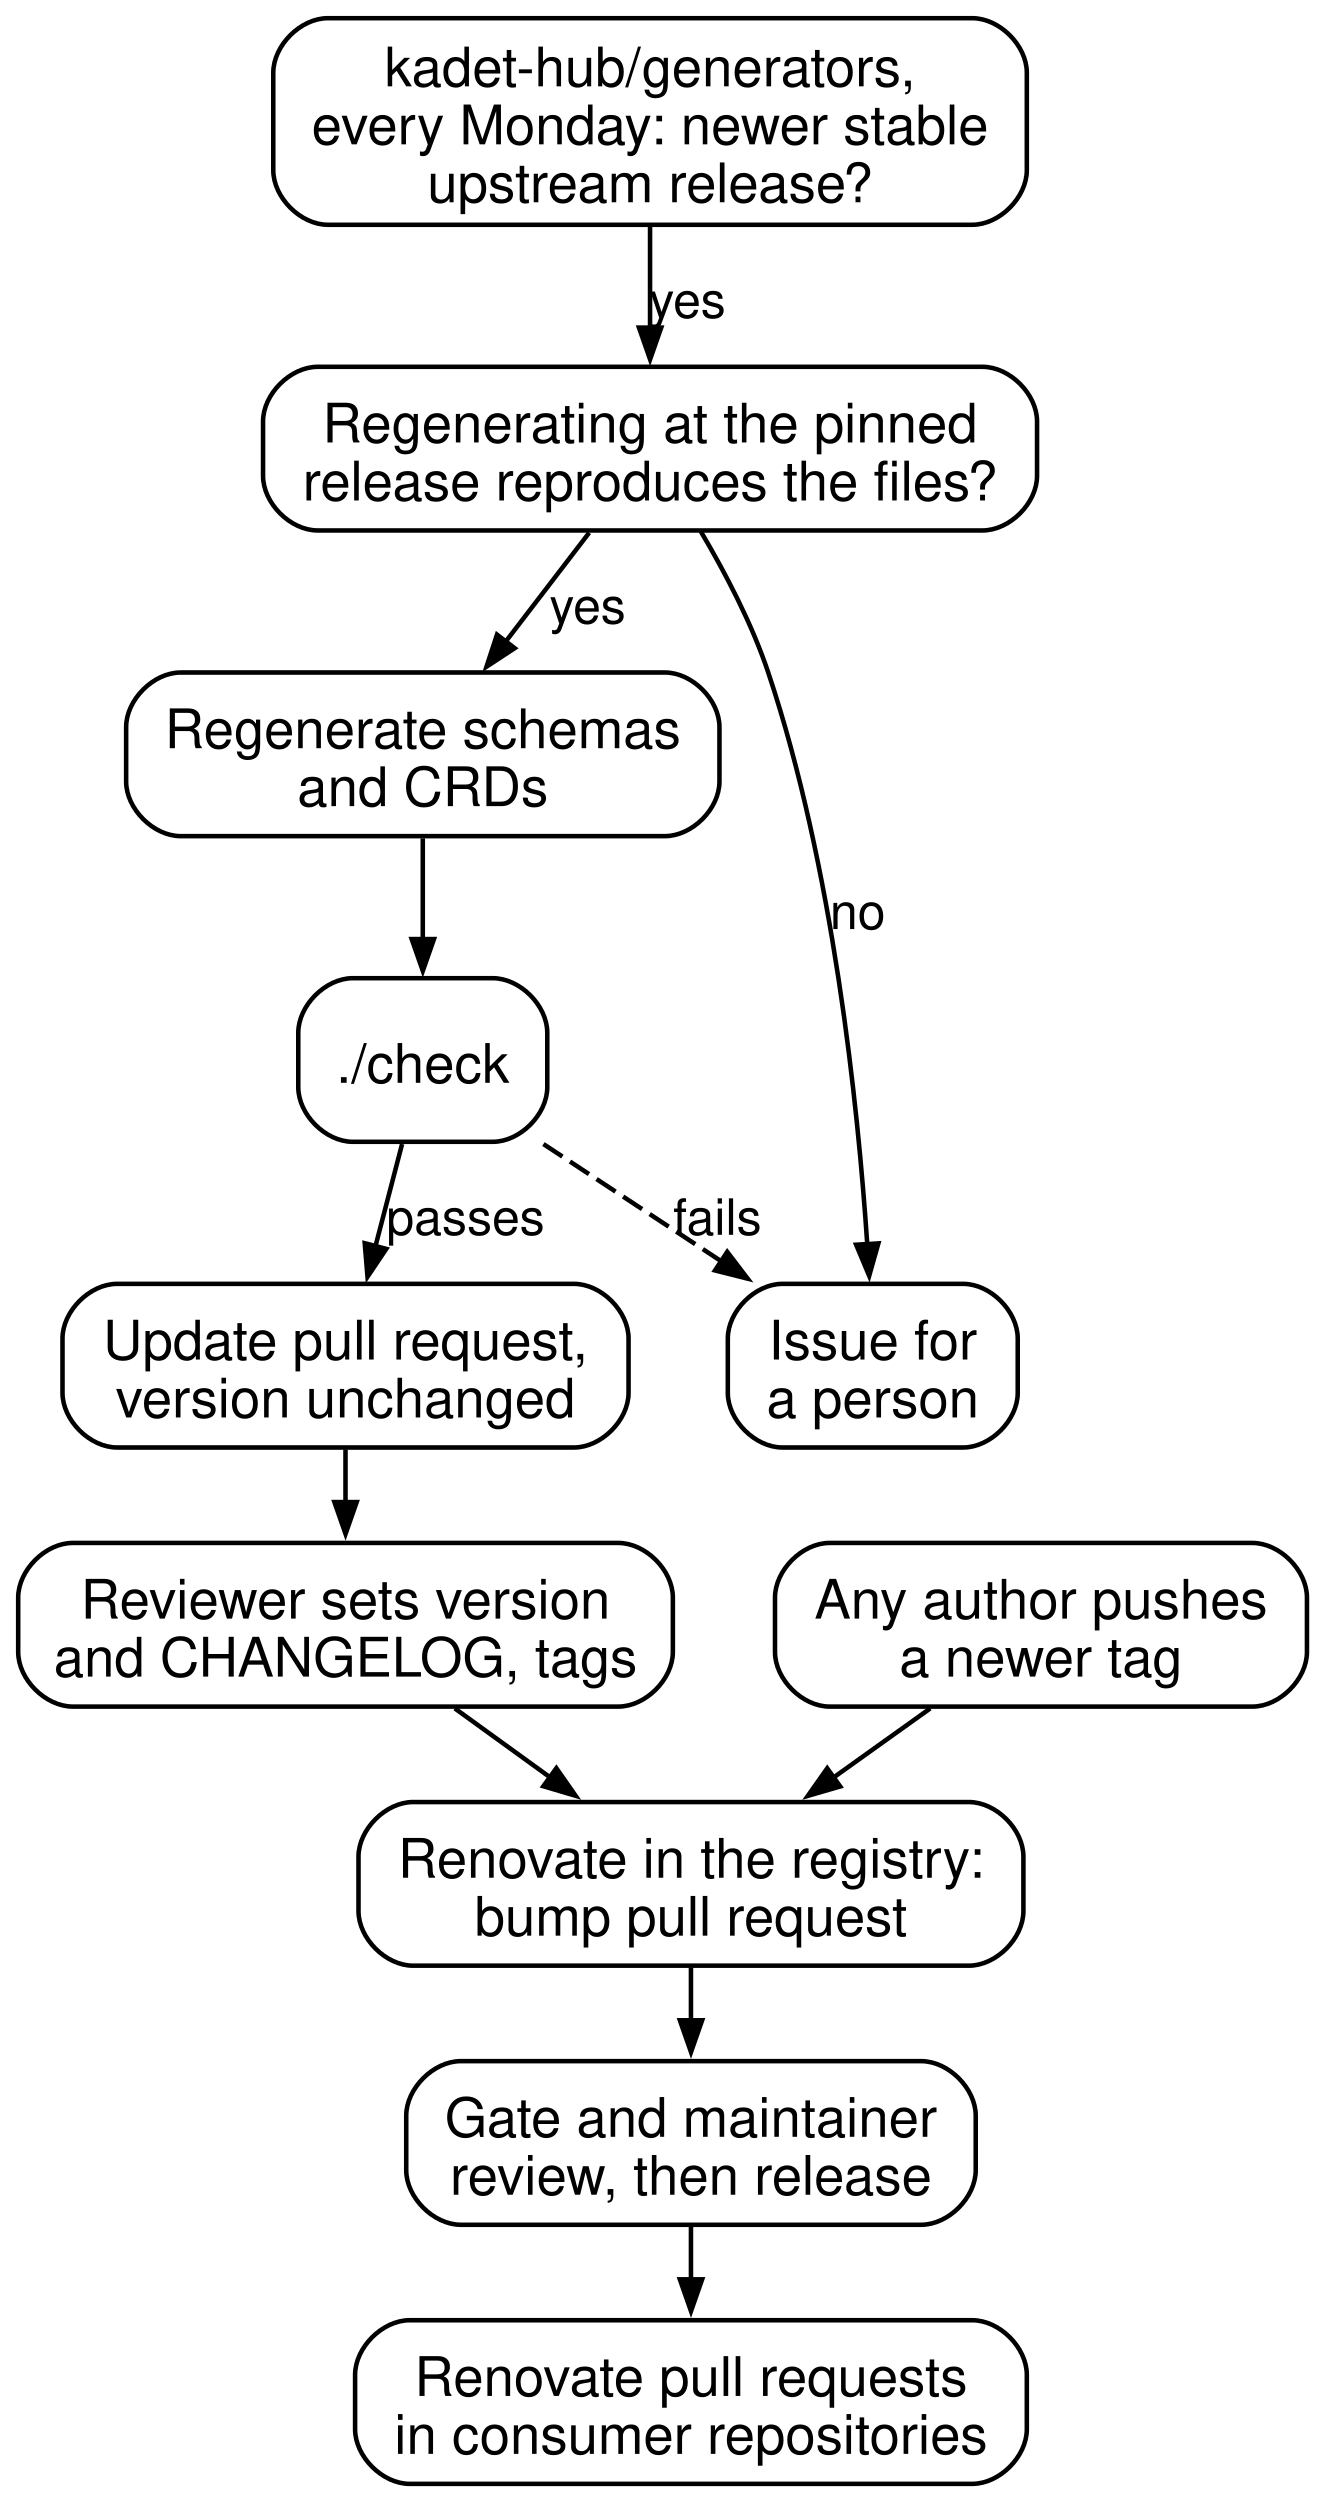
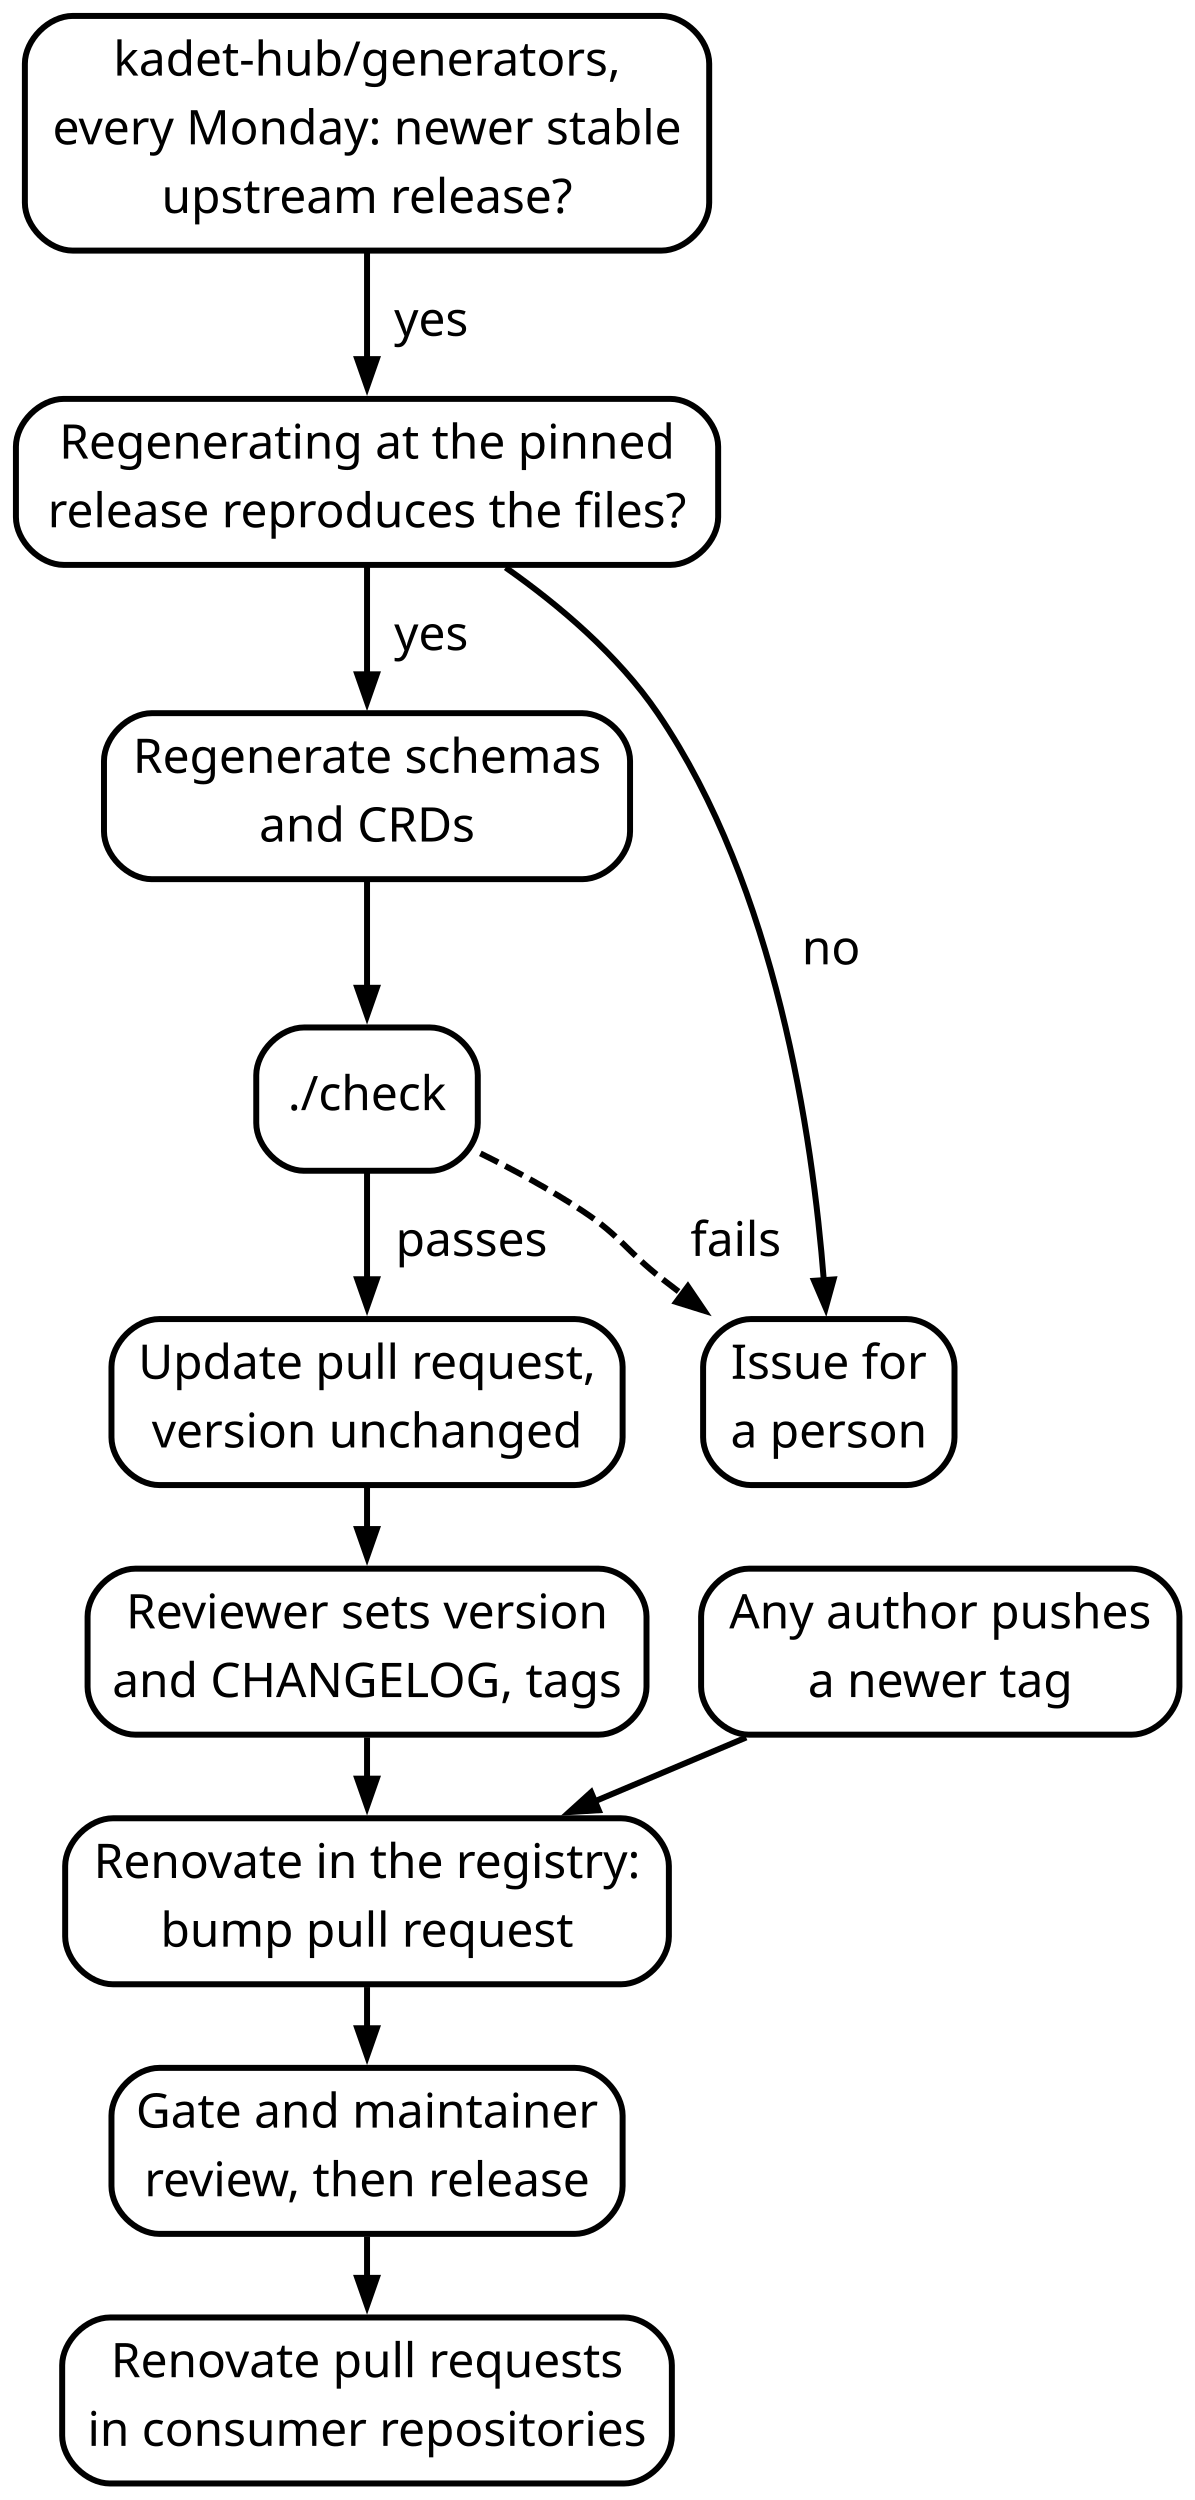
- <svg xmlns="http://www.w3.org/2000/svg" width="292pt" height="550pt" viewBox="0.00 0.00 292.00 550.00">
-   <g id="graph0" class="graph" transform="scale(1 1) rotate(0) translate(4 546.45)">
+ <svg xmlns="http://www.w3.org/2000/svg" width="300pt" height="628pt" viewBox="0.00 0.00 300.00 628.00">
+   <g id="graph0" class="graph" transform="scale(1 1) rotate(0) translate(4 623.85)">
    <g id="node1" class="node">
-       <path fill="none" stroke="black" d="M209.9,-542.45C209.9,-542.45 68.12,-542.45 68.12,-542.45 62.12,-542.45 56.12,-536.45 56.12,-530.45 56.12,-530.45 56.12,-509 56.12,-509 56.12,-503 62.12,-497 68.12,-497 68.12,-497 209.9,-497 209.9,-497 215.9,-497 221.9,-503 221.9,-509 221.9,-509 221.9,-530.45 221.9,-530.45 221.9,-536.45 215.9,-542.45 209.9,-542.45" />
-       <text xml:space="preserve" text-anchor="middle" x="139.01" y="-527.45" font-family="Helvetica,Arial,sans-serif" font-size="12.00">kadet-hub/generators,</text>
-       <text xml:space="preserve" text-anchor="middle" x="139.01" y="-514.7" font-family="Helvetica,Arial,sans-serif" font-size="12.00">every Monday: newer stable</text>
-       <text xml:space="preserve" text-anchor="middle" x="139.01" y="-501.95" font-family="Helvetica,Arial,sans-serif" font-size="12.00">upstream release?</text>
+       <path fill="none" stroke="black" stroke-width="1.5" d="M162.15,-619.85C162.15,-619.85 14.25,-619.85 14.25,-619.85 8.25,-619.85 2.25,-613.85 2.25,-607.85 2.25,-607.85 2.25,-572.9 2.25,-572.9 2.25,-566.9 8.25,-560.9 14.25,-560.9 14.25,-560.9 162.15,-560.9 162.15,-560.9 168.15,-560.9 174.15,-566.9 174.15,-572.9 174.15,-572.9 174.15,-607.85 174.15,-607.85 174.15,-613.85 168.15,-619.85 162.15,-619.85" />
+       <text xml:space="preserve" text-anchor="middle" x="88.2" y="-604.85" font-family="Manrope Medium" font-size="12.00">kadet-hub/generators,</text>
+       <text xml:space="preserve" text-anchor="middle" x="88.2" y="-587.6" font-family="Manrope Medium" font-size="12.00">every Monday: newer stable</text>
+       <text xml:space="preserve" text-anchor="middle" x="88.2" y="-570.35" font-family="Manrope Medium" font-size="12.00">upstream release?</text>
    </g>
    <g id="node2" class="node">
-       <path fill="none" stroke="black" d="M212.15,-465.75C212.15,-465.75 65.88,-465.75 65.88,-465.75 59.88,-465.75 53.87,-459.75 53.87,-453.75 53.87,-453.75 53.87,-441.75 53.87,-441.75 53.87,-435.75 59.87,-429.75 65.87,-429.75 65.87,-429.75 212.15,-429.75 212.15,-429.75 218.15,-429.75 224.15,-435.75 224.15,-441.75 224.15,-441.75 224.15,-453.75 224.15,-453.75 224.15,-459.75 218.15,-465.75 212.15,-465.75" />
-       <text xml:space="preserve" text-anchor="middle" x="139.01" y="-449.1" font-family="Helvetica,Arial,sans-serif" font-size="12.00">Regenerating at the pinned</text>
-       <text xml:space="preserve" text-anchor="middle" x="139.01" y="-436.35" font-family="Helvetica,Arial,sans-serif" font-size="12.00">release reproduces the files?</text>
+       <path fill="none" stroke="black" stroke-width="1.5" d="M164.4,-523.65C164.4,-523.65 12,-523.65 12,-523.65 6,-523.65 0,-517.65 0,-511.65 0,-511.65 0,-493.95 0,-493.95 0,-487.95 6,-481.95 12,-481.95 12,-481.95 164.4,-481.95 164.4,-481.95 170.4,-481.95 176.4,-487.95 176.4,-493.95 176.4,-493.95 176.4,-511.65 176.4,-511.65 176.4,-517.65 170.4,-523.65 164.4,-523.65" />
+       <text xml:space="preserve" text-anchor="middle" x="88.2" y="-508.65" font-family="Manrope Medium" font-size="12.00">Regenerating at the pinned</text>
+       <text xml:space="preserve" text-anchor="middle" x="88.2" y="-491.4" font-family="Manrope Medium" font-size="12.00">release reproduces the files?</text>
    </g>
    <g id="edge1" class="edge">
-       <path fill="none" stroke="black" d="M139.01,-496.58C139.01,-489.45 139.01,-481.48 139.01,-474.13" />
-       <polygon fill="black" stroke="black" points="141.47,-474.38 139.02,-467.38 136.57,-474.38 141.47,-474.38" />
-       <text xml:space="preserve" text-anchor="middle" x="147.26" y="-476.55" font-family="Helvetica,Arial,sans-serif" font-size="11.00">yes</text>
+       <path fill="none" stroke="black" stroke-width="1.5" d="M88.2,-560.4C88.2,-551.71 88.2,-542.17 88.2,-533.44" />
+       <polygon fill="black" stroke="black" stroke-width="1.5" points="90.65,-533.64 88.2,-526.64 85.75,-533.64 90.65,-533.64" />
+       <text xml:space="preserve" text-anchor="middle" x="104.32" y="-539.5" font-family="Manrope Medium" font-size="12.00">   yes   </text>
    </g>
    <g id="node3" class="node">
-       <path fill="none" stroke="black" d="M142.28,-398.5C142.28,-398.5 35.75,-398.5 35.75,-398.5 29.75,-398.5 23.75,-392.5 23.75,-386.5 23.75,-386.5 23.75,-374.5 23.75,-374.5 23.75,-368.5 29.75,-362.5 35.75,-362.5 35.75,-362.5 142.28,-362.5 142.28,-362.5 148.28,-362.5 154.28,-368.5 154.28,-374.5 154.28,-374.5 154.28,-386.5 154.28,-386.5 154.28,-392.5 148.28,-398.5 142.28,-398.5" />
-       <text xml:space="preserve" text-anchor="middle" x="89.01" y="-381.85" font-family="Helvetica,Arial,sans-serif" font-size="12.00">Regenerate schemas</text>
-       <text xml:space="preserve" text-anchor="middle" x="89.01" y="-369.1" font-family="Helvetica,Arial,sans-serif" font-size="12.00">and CRDs</text>
+       <path fill="none" stroke="black" stroke-width="1.5" d="M142.27,-444.7C142.27,-444.7 34.12,-444.7 34.12,-444.7 28.12,-444.7 22.12,-438.7 22.12,-432.7 22.12,-432.7 22.12,-415 22.12,-415 22.12,-409 28.12,-403 34.12,-403 34.12,-403 142.27,-403 142.27,-403 148.27,-403 154.27,-409 154.27,-415 154.27,-415 154.27,-432.7 154.27,-432.7 154.27,-438.7 148.27,-444.7 142.27,-444.7" />
+       <text xml:space="preserve" text-anchor="middle" x="88.2" y="-429.7" font-family="Manrope Medium" font-size="12.00">Regenerate schemas</text>
+       <text xml:space="preserve" text-anchor="middle" x="88.2" y="-412.45" font-family="Manrope Medium" font-size="12.00">and CRDs</text>
    </g>
    <g id="edge2" class="edge">
-       <path fill="none" stroke="black" d="M125.62,-429.26C119.92,-421.83 113.19,-413.05 107.07,-405.06" />
-       <polygon fill="black" stroke="black" points="109.23,-403.85 103.03,-399.78 105.34,-406.83 109.23,-403.85" />
-       <text xml:space="preserve" text-anchor="middle" x="125.26" y="-409.3" font-family="Helvetica,Arial,sans-serif" font-size="11.00">yes</text>
+       <path fill="none" stroke="black" stroke-width="1.5" d="M88.2,-481.58C88.2,-473.25 88.2,-463.44 88.2,-454.34" />
+       <polygon fill="black" stroke="black" stroke-width="1.5" points="90.65,-454.47 88.2,-447.47 85.75,-454.47 90.65,-454.47" />
+       <text xml:space="preserve" text-anchor="middle" x="104.32" y="-460.55" font-family="Manrope Medium" font-size="12.00">   yes   </text>
    </g>
    <g id="node6" class="node">
-       <path fill="none" stroke="black" d="M207.9,-264C207.9,-264 168.12,-264 168.12,-264 162.12,-264 156.12,-258 156.12,-252 156.12,-252 156.12,-240 156.12,-240 156.12,-234 162.12,-228 168.12,-228 168.12,-228 207.9,-228 207.9,-228 213.9,-228 219.9,-234 219.9,-240 219.9,-240 219.9,-252 219.9,-252 219.9,-258 213.9,-264 207.9,-264" />
-       <text xml:space="preserve" text-anchor="middle" x="188.01" y="-247.35" font-family="Helvetica,Arial,sans-serif" font-size="12.00">Issue for</text>
-       <text xml:space="preserve" text-anchor="middle" x="188.01" y="-234.6" font-family="Helvetica,Arial,sans-serif" font-size="12.00">a person</text>
+       <path fill="none" stroke="black" stroke-width="1.5" d="M223.77,-292.5C223.77,-292.5 184.62,-292.5 184.62,-292.5 178.62,-292.5 172.62,-286.5 172.62,-280.5 172.62,-280.5 172.62,-262.8 172.62,-262.8 172.62,-256.8 178.62,-250.8 184.62,-250.8 184.62,-250.8 223.77,-250.8 223.77,-250.8 229.77,-250.8 235.77,-256.8 235.77,-262.8 235.77,-262.8 235.77,-280.5 235.77,-280.5 235.77,-286.5 229.77,-292.5 223.77,-292.5" />
+       <text xml:space="preserve" text-anchor="middle" x="204.2" y="-277.5" font-family="Manrope Medium" font-size="12.00">Issue for</text>
+       <text xml:space="preserve" text-anchor="middle" x="204.2" y="-260.25" font-family="Manrope Medium" font-size="12.00">a person</text>
    </g>
    <g id="edge3" class="edge">
-       <path fill="none" stroke="black" d="M150.17,-429.54C155.46,-420.61 161.4,-409.33 165.01,-398.5 179.29,-355.78 184.74,-303.31 186.8,-272.67" />
-       <polygon fill="black" stroke="black" points="189.24,-272.91 187.22,-265.77 184.35,-272.61 189.24,-272.91" />
-       <text xml:space="preserve" text-anchor="middle" x="184.7" y="-342.05" font-family="Helvetica,Arial,sans-serif" font-size="11.00">no</text>
+       <path fill="none" stroke="black" stroke-width="1.5" d="M123.01,-481.28C136.64,-471.7 151.33,-459.2 161.2,-444.7 190.93,-401 200.12,-338.55 202.95,-302.14" />
+       <polygon fill="black" stroke="black" stroke-width="1.5" points="205.39,-302.45 203.42,-295.3 200.5,-302.12 205.39,-302.45" />
+       <text xml:space="preserve" text-anchor="middle" x="204.77" y="-381.6" font-family="Manrope Medium" font-size="12.00">   no   </text>
    </g>
    <g id="node4" class="node">
-       <path fill="none" stroke="black" d="M104.4,-331.25C104.4,-331.25 73.62,-331.25 73.62,-331.25 67.62,-331.25 61.62,-325.25 61.62,-319.25 61.62,-319.25 61.62,-307.25 61.62,-307.25 61.62,-301.25 67.62,-295.25 73.62,-295.25 73.62,-295.25 104.4,-295.25 104.4,-295.25 110.4,-295.25 116.4,-301.25 116.4,-307.25 116.4,-307.25 116.4,-319.25 116.4,-319.25 116.4,-325.25 110.4,-331.25 104.4,-331.25" />
-       <text xml:space="preserve" text-anchor="middle" x="89.01" y="-308.23" font-family="Helvetica,Arial,sans-serif" font-size="12.00">./check</text>
+       <path fill="none" stroke="black" stroke-width="1.5" d="M104.02,-365.75C104.02,-365.75 72.37,-365.75 72.37,-365.75 66.37,-365.75 60.37,-359.75 60.37,-353.75 60.37,-353.75 60.37,-341.75 60.37,-341.75 60.37,-335.75 66.37,-329.75 72.37,-329.75 72.37,-329.75 104.02,-329.75 104.02,-329.75 110.02,-329.75 116.02,-335.75 116.02,-341.75 116.02,-341.75 116.02,-353.75 116.02,-353.75 116.02,-359.75 110.02,-365.75 104.02,-365.75" />
+       <text xml:space="preserve" text-anchor="middle" x="88.2" y="-344.98" font-family="Manrope Medium" font-size="12.00">./check</text>
    </g>
    <g id="edge4" class="edge">
-       <path fill="none" stroke="black" d="M89.01,-362.01C89.01,-355.18 89.01,-347.2 89.01,-339.74" />
-       <polygon fill="black" stroke="black" points="91.47,-339.85 89.02,-332.85 86.57,-339.85 91.47,-339.85" />
+       <path fill="none" stroke="black" stroke-width="1.5" d="M88.2,-402.6C88.2,-394.29 88.2,-384.56 88.2,-375.66" />
+       <polygon fill="black" stroke="black" stroke-width="1.5" points="90.65,-375.72 88.2,-368.72 85.75,-375.72 90.65,-375.72" />
    </g>
    <g id="node5" class="node">
-       <path fill="none" stroke="black" d="M122.28,-264C122.28,-264 21.75,-264 21.75,-264 15.75,-264 9.75,-258 9.75,-252 9.75,-252 9.75,-240 9.75,-240 9.75,-234 15.75,-228 21.75,-228 21.75,-228 122.28,-228 122.28,-228 128.28,-228 134.28,-234 134.28,-240 134.28,-240 134.28,-252 134.28,-252 134.28,-258 128.28,-264 122.28,-264" />
-       <text xml:space="preserve" text-anchor="middle" x="72.01" y="-247.35" font-family="Helvetica,Arial,sans-serif" font-size="12.00">Update pull request,</text>
-       <text xml:space="preserve" text-anchor="middle" x="72.01" y="-234.6" font-family="Helvetica,Arial,sans-serif" font-size="12.00">version unchanged</text>
+       <path fill="none" stroke="black" stroke-width="1.5" d="M140.4,-292.5C140.4,-292.5 36,-292.5 36,-292.5 30,-292.5 24,-286.5 24,-280.5 24,-280.5 24,-262.8 24,-262.8 24,-256.8 30,-250.8 36,-250.8 36,-250.8 140.4,-250.8 140.4,-250.8 146.4,-250.8 152.4,-256.8 152.4,-262.8 152.4,-262.8 152.4,-280.5 152.4,-280.5 152.4,-286.5 146.4,-292.5 140.4,-292.5" />
+       <text xml:space="preserve" text-anchor="middle" x="88.2" y="-277.5" font-family="Manrope Medium" font-size="12.00">Update pull request,</text>
+       <text xml:space="preserve" text-anchor="middle" x="88.2" y="-260.25" font-family="Manrope Medium" font-size="12.00">version unchanged</text>
    </g>
    <g id="edge5" class="edge">
-       <path fill="none" stroke="black" d="M84.46,-294.76C82.64,-287.78 80.51,-279.6 78.53,-272.01" />
-       <polygon fill="black" stroke="black" points="80.98,-271.7 76.85,-265.55 76.24,-272.94 80.98,-271.7" />
-       <text xml:space="preserve" text-anchor="middle" x="98.41" y="-274.8" font-family="Helvetica,Arial,sans-serif" font-size="11.00">passes</text>
+       <path fill="none" stroke="black" stroke-width="1.5" d="M88.2,-329.19C88.2,-321.18 88.2,-311.48 88.2,-302.39" />
+       <polygon fill="black" stroke="black" stroke-width="1.5" points="90.65,-302.51 88.2,-295.51 85.75,-302.51 90.65,-302.51" />
+       <text xml:space="preserve" text-anchor="middle" x="114.45" y="-308.35" font-family="Manrope Medium" font-size="12.00">   passes   </text>
    </g>
    <g id="edge6" class="edge fail">
-       <path fill="none" stroke="black" stroke-dasharray="5,2" d="M115.55,-294.76C127.63,-286.8 142.05,-277.29 154.84,-268.86" />
-       <polygon fill="black" stroke="black" points="155.99,-271.04 160.49,-265.14 153.3,-266.95 155.99,-271.04" />
-       <text xml:space="preserve" text-anchor="middle" x="153.82" y="-274.8" font-family="Helvetica,Arial,sans-serif" font-size="11.00">fails</text>
+       <path fill="none" stroke="black" stroke-width="1.5" stroke-dasharray="5,2" d="M116.67,-334.12C125.12,-329.95 134.25,-325.01 142.2,-319.75 152.06,-313.23 153.13,-309.78 162.45,-302.5 164.05,-301.25 165.69,-299.99 167.36,-298.73" />
+       <polygon fill="black" stroke="black" stroke-width="1.5" points="168.79,-300.71 172.95,-294.57 165.87,-296.78 168.79,-300.71" />
+       <text xml:space="preserve" text-anchor="middle" x="180.82" y="-308.35" font-family="Manrope Medium" font-size="12.00">   fails   </text>
    </g>
    <g id="node7" class="node">
-       <path fill="none" stroke="black" d="M132.03,-207C132.03,-207 12,-207 12,-207 6,-207 0,-201 0,-195 0,-195 0,-183 0,-183 0,-177 6,-171 12,-171 12,-171 132.03,-171 132.03,-171 138.03,-171 144.03,-177 144.03,-183 144.03,-183 144.03,-195 144.03,-195 144.03,-201 138.03,-207 132.03,-207" />
-       <text xml:space="preserve" text-anchor="middle" x="72.01" y="-190.35" font-family="Helvetica,Arial,sans-serif" font-size="12.00">Reviewer sets version</text>
-       <text xml:space="preserve" text-anchor="middle" x="72.01" y="-177.6" font-family="Helvetica,Arial,sans-serif" font-size="12.00">and CHANGELOG, tags</text>
+       <path fill="none" stroke="black" stroke-width="1.5" d="M146.4,-229.8C146.4,-229.8 30,-229.8 30,-229.8 24,-229.8 18,-223.8 18,-217.8 18,-217.8 18,-200.1 18,-200.1 18,-194.1 24,-188.1 30,-188.1 30,-188.1 146.4,-188.1 146.4,-188.1 152.4,-188.1 158.4,-194.1 158.4,-200.1 158.4,-200.1 158.4,-217.8 158.4,-217.8 158.4,-223.8 152.4,-229.8 146.4,-229.8" />
+       <text xml:space="preserve" text-anchor="middle" x="88.2" y="-214.8" font-family="Manrope Medium" font-size="12.00">Reviewer sets version</text>
+       <text xml:space="preserve" text-anchor="middle" x="88.2" y="-197.55" font-family="Manrope Medium" font-size="12.00">and CHANGELOG, tags</text>
    </g>
    <g id="edge7" class="edge">
-       <path fill="none" stroke="black" d="M72.01,-227.6C72.01,-223.89 72.01,-219.89 72.01,-215.94" />
-       <polygon fill="black" stroke="black" points="74.47,-215.99 72.02,-208.99 69.57,-215.99 74.47,-215.99" />
+       <path fill="none" stroke="black" stroke-width="1.5" d="M88.2,-250.1C88.2,-246.74 88.2,-243.2 88.2,-239.67" />
+       <polygon fill="black" stroke="black" stroke-width="1.5" points="90.65,-239.75 88.2,-232.75 85.75,-239.75 90.65,-239.75" />
    </g>
    <g id="node9" class="node">
-       <path fill="none" stroke="black" d="M209.15,-150C209.15,-150 86.88,-150 86.88,-150 80.88,-150 74.87,-144 74.87,-138 74.87,-138 74.87,-126 74.87,-126 74.87,-120 80.87,-114 86.87,-114 86.87,-114 209.15,-114 209.15,-114 215.15,-114 221.15,-120 221.15,-126 221.15,-126 221.15,-138 221.15,-138 221.15,-144 215.15,-150 209.15,-150" />
-       <text xml:space="preserve" text-anchor="middle" x="148.01" y="-133.35" font-family="Helvetica,Arial,sans-serif" font-size="12.00">Renovate in the registry:</text>
-       <text xml:space="preserve" text-anchor="middle" x="148.01" y="-120.6" font-family="Helvetica,Arial,sans-serif" font-size="12.00">bump pull request</text>
+       <path fill="none" stroke="black" stroke-width="1.5" d="M152.02,-167.1C152.02,-167.1 24.38,-167.1 24.38,-167.1 18.38,-167.1 12.37,-161.1 12.37,-155.1 12.37,-155.1 12.37,-137.4 12.37,-137.4 12.37,-131.4 18.37,-125.4 24.37,-125.4 24.37,-125.4 152.02,-125.4 152.02,-125.4 158.02,-125.4 164.02,-131.4 164.02,-137.4 164.02,-137.4 164.02,-155.1 164.02,-155.1 164.02,-161.1 158.02,-167.1 152.02,-167.1" />
+       <text xml:space="preserve" text-anchor="middle" x="88.2" y="-152.1" font-family="Manrope Medium" font-size="12.00">Renovate in the registry:</text>
+       <text xml:space="preserve" text-anchor="middle" x="88.2" y="-134.85" font-family="Manrope Medium" font-size="12.00">bump pull request</text>
    </g>
    <g id="edge8" class="edge">
-       <path fill="none" stroke="black" d="M96.06,-170.6C102.72,-165.78 110.03,-160.49 117.02,-155.43" />
-       <polygon fill="black" stroke="black" points="118.4,-157.45 122.64,-151.37 115.53,-153.48 118.4,-157.45" />
+       <path fill="none" stroke="black" stroke-width="1.5" d="M88.2,-187.4C88.2,-184.04 88.2,-180.5 88.2,-176.97" />
+       <polygon fill="black" stroke="black" stroke-width="1.5" points="90.65,-177.05 88.2,-170.05 85.75,-177.05 90.65,-177.05" />
    </g>
    <g id="node8" class="node">
-       <path fill="none" stroke="black" d="M271.53,-207C271.53,-207 178.5,-207 178.5,-207 172.5,-207 166.5,-201 166.5,-195 166.5,-195 166.5,-183 166.5,-183 166.5,-177 172.5,-171 178.5,-171 178.5,-171 271.53,-171 271.53,-171 277.53,-171 283.53,-177 283.53,-183 283.53,-183 283.53,-195 283.53,-195 283.53,-201 277.53,-207 271.53,-207" />
-       <text xml:space="preserve" text-anchor="middle" x="225.01" y="-190.35" font-family="Helvetica,Arial,sans-serif" font-size="12.00">Any author pushes</text>
-       <text xml:space="preserve" text-anchor="middle" x="225.01" y="-177.6" font-family="Helvetica,Arial,sans-serif" font-size="12.00">a newer tag</text>
+       <path fill="none" stroke="black" stroke-width="1.5" d="M280.27,-229.8C280.27,-229.8 184.12,-229.8 184.12,-229.8 178.12,-229.8 172.12,-223.8 172.12,-217.8 172.12,-217.8 172.12,-200.1 172.12,-200.1 172.12,-194.1 178.12,-188.1 184.12,-188.1 184.12,-188.1 280.27,-188.1 280.27,-188.1 286.27,-188.1 292.27,-194.1 292.27,-200.1 292.27,-200.1 292.27,-217.8 292.27,-217.8 292.27,-223.8 286.27,-229.8 280.27,-229.8" />
+       <text xml:space="preserve" text-anchor="middle" x="232.2" y="-214.8" font-family="Manrope Medium" font-size="12.00">Any author pushes</text>
+       <text xml:space="preserve" text-anchor="middle" x="232.2" y="-197.55" font-family="Manrope Medium" font-size="12.00">a newer tag</text>
    </g>
    <g id="edge9" class="edge">
-       <path fill="none" stroke="black" d="M200.65,-170.6C193.77,-165.68 186.19,-160.27 178.98,-155.11" />
-       <polygon fill="black" stroke="black" points="180.84,-153.43 173.72,-151.36 177.99,-157.42 180.84,-153.43" />
+       <path fill="none" stroke="black" stroke-width="1.5" d="M183.45,-187.4C171.13,-182.21 157.8,-176.59 145.12,-171.24" />
+       <polygon fill="black" stroke="black" stroke-width="1.5" points="146.4,-169.12 138.99,-168.66 144.49,-173.64 146.4,-169.12" />
    </g>
    <g id="node10" class="node">
-       <path fill="none" stroke="black" d="M198.66,-93C198.66,-93 97.37,-93 97.37,-93 91.37,-93 85.37,-87 85.37,-81 85.37,-81 85.37,-69 85.37,-69 85.37,-63 91.37,-57 97.37,-57 97.37,-57 198.66,-57 198.66,-57 204.66,-57 210.66,-63 210.66,-69 210.66,-69 210.66,-81 210.66,-81 210.66,-87 204.66,-93 198.66,-93" />
-       <text xml:space="preserve" text-anchor="middle" x="148.01" y="-76.35" font-family="Helvetica,Arial,sans-serif" font-size="12.00">Gate and maintainer</text>
-       <text xml:space="preserve" text-anchor="middle" x="148.01" y="-63.6" font-family="Helvetica,Arial,sans-serif" font-size="12.00">review, then release</text>
+       <path fill="none" stroke="black" stroke-width="1.5" d="M140.4,-104.4C140.4,-104.4 36,-104.4 36,-104.4 30,-104.4 24,-98.4 24,-92.4 24,-92.4 24,-74.7 24,-74.7 24,-68.7 30,-62.7 36,-62.7 36,-62.7 140.4,-62.7 140.4,-62.7 146.4,-62.7 152.4,-68.7 152.4,-74.7 152.4,-74.7 152.4,-92.4 152.4,-92.4 152.4,-98.4 146.4,-104.4 140.4,-104.4" />
+       <text xml:space="preserve" text-anchor="middle" x="88.2" y="-89.4" font-family="Manrope Medium" font-size="12.00">Gate and maintainer</text>
+       <text xml:space="preserve" text-anchor="middle" x="88.2" y="-72.15" font-family="Manrope Medium" font-size="12.00">review, then release</text>
    </g>
    <g id="edge10" class="edge">
-       <path fill="none" stroke="black" d="M148.01,-113.6C148.01,-109.89 148.01,-105.89 148.01,-101.94" />
-       <polygon fill="black" stroke="black" points="150.47,-101.99 148.02,-94.99 145.57,-101.99 150.47,-101.99" />
+       <path fill="none" stroke="black" stroke-width="1.5" d="M88.2,-124.7C88.2,-121.34 88.2,-117.8 88.2,-114.27" />
+       <polygon fill="black" stroke="black" stroke-width="1.5" points="90.65,-114.35 88.2,-107.35 85.75,-114.35 90.65,-114.35" />
    </g>
    <g id="node11" class="node">
-       <path fill="none" stroke="black" d="M209.9,-36C209.9,-36 86.12,-36 86.12,-36 80.12,-36 74.12,-30 74.12,-24 74.12,-24 74.12,-12 74.12,-12 74.12,-6 80.12,0 86.12,0 86.12,0 209.9,0 209.9,0 215.9,0 221.9,-6 221.9,-12 221.9,-12 221.9,-24 221.9,-24 221.9,-30 215.9,-36 209.9,-36" />
-       <text xml:space="preserve" text-anchor="middle" x="148.01" y="-19.35" font-family="Helvetica,Arial,sans-serif" font-size="12.00">Renovate pull requests</text>
-       <text xml:space="preserve" text-anchor="middle" x="148.01" y="-6.6" font-family="Helvetica,Arial,sans-serif" font-size="12.00">in consumer repositories</text>
+       <path fill="none" stroke="black" stroke-width="1.5" d="M152.77,-41.7C152.77,-41.7 23.62,-41.7 23.62,-41.7 17.62,-41.7 11.62,-35.7 11.62,-29.7 11.62,-29.7 11.62,-12 11.62,-12 11.62,-6 17.62,0 23.62,0 23.62,0 152.77,0 152.77,0 158.77,0 164.77,-6 164.77,-12 164.77,-12 164.77,-29.7 164.77,-29.7 164.77,-35.7 158.77,-41.7 152.77,-41.7" />
+       <text xml:space="preserve" text-anchor="middle" x="88.2" y="-26.7" font-family="Manrope Medium" font-size="12.00">Renovate pull requests</text>
+       <text xml:space="preserve" text-anchor="middle" x="88.2" y="-9.45" font-family="Manrope Medium" font-size="12.00">in consumer repositories</text>
    </g>
    <g id="edge11" class="edge">
-       <path fill="none" stroke="black" d="M148.01,-56.6C148.01,-52.89 148.01,-48.89 148.01,-44.94" />
-       <polygon fill="black" stroke="black" points="150.47,-44.99 148.02,-37.99 145.57,-44.99 150.47,-44.99" />
+       <path fill="none" stroke="black" stroke-width="1.5" d="M88.2,-62C88.2,-58.64 88.2,-55.1 88.2,-51.57" />
+       <polygon fill="black" stroke="black" stroke-width="1.5" points="90.65,-51.65 88.2,-44.65 85.75,-51.65 90.65,-51.65" />
    </g>
  </g>
</svg>
